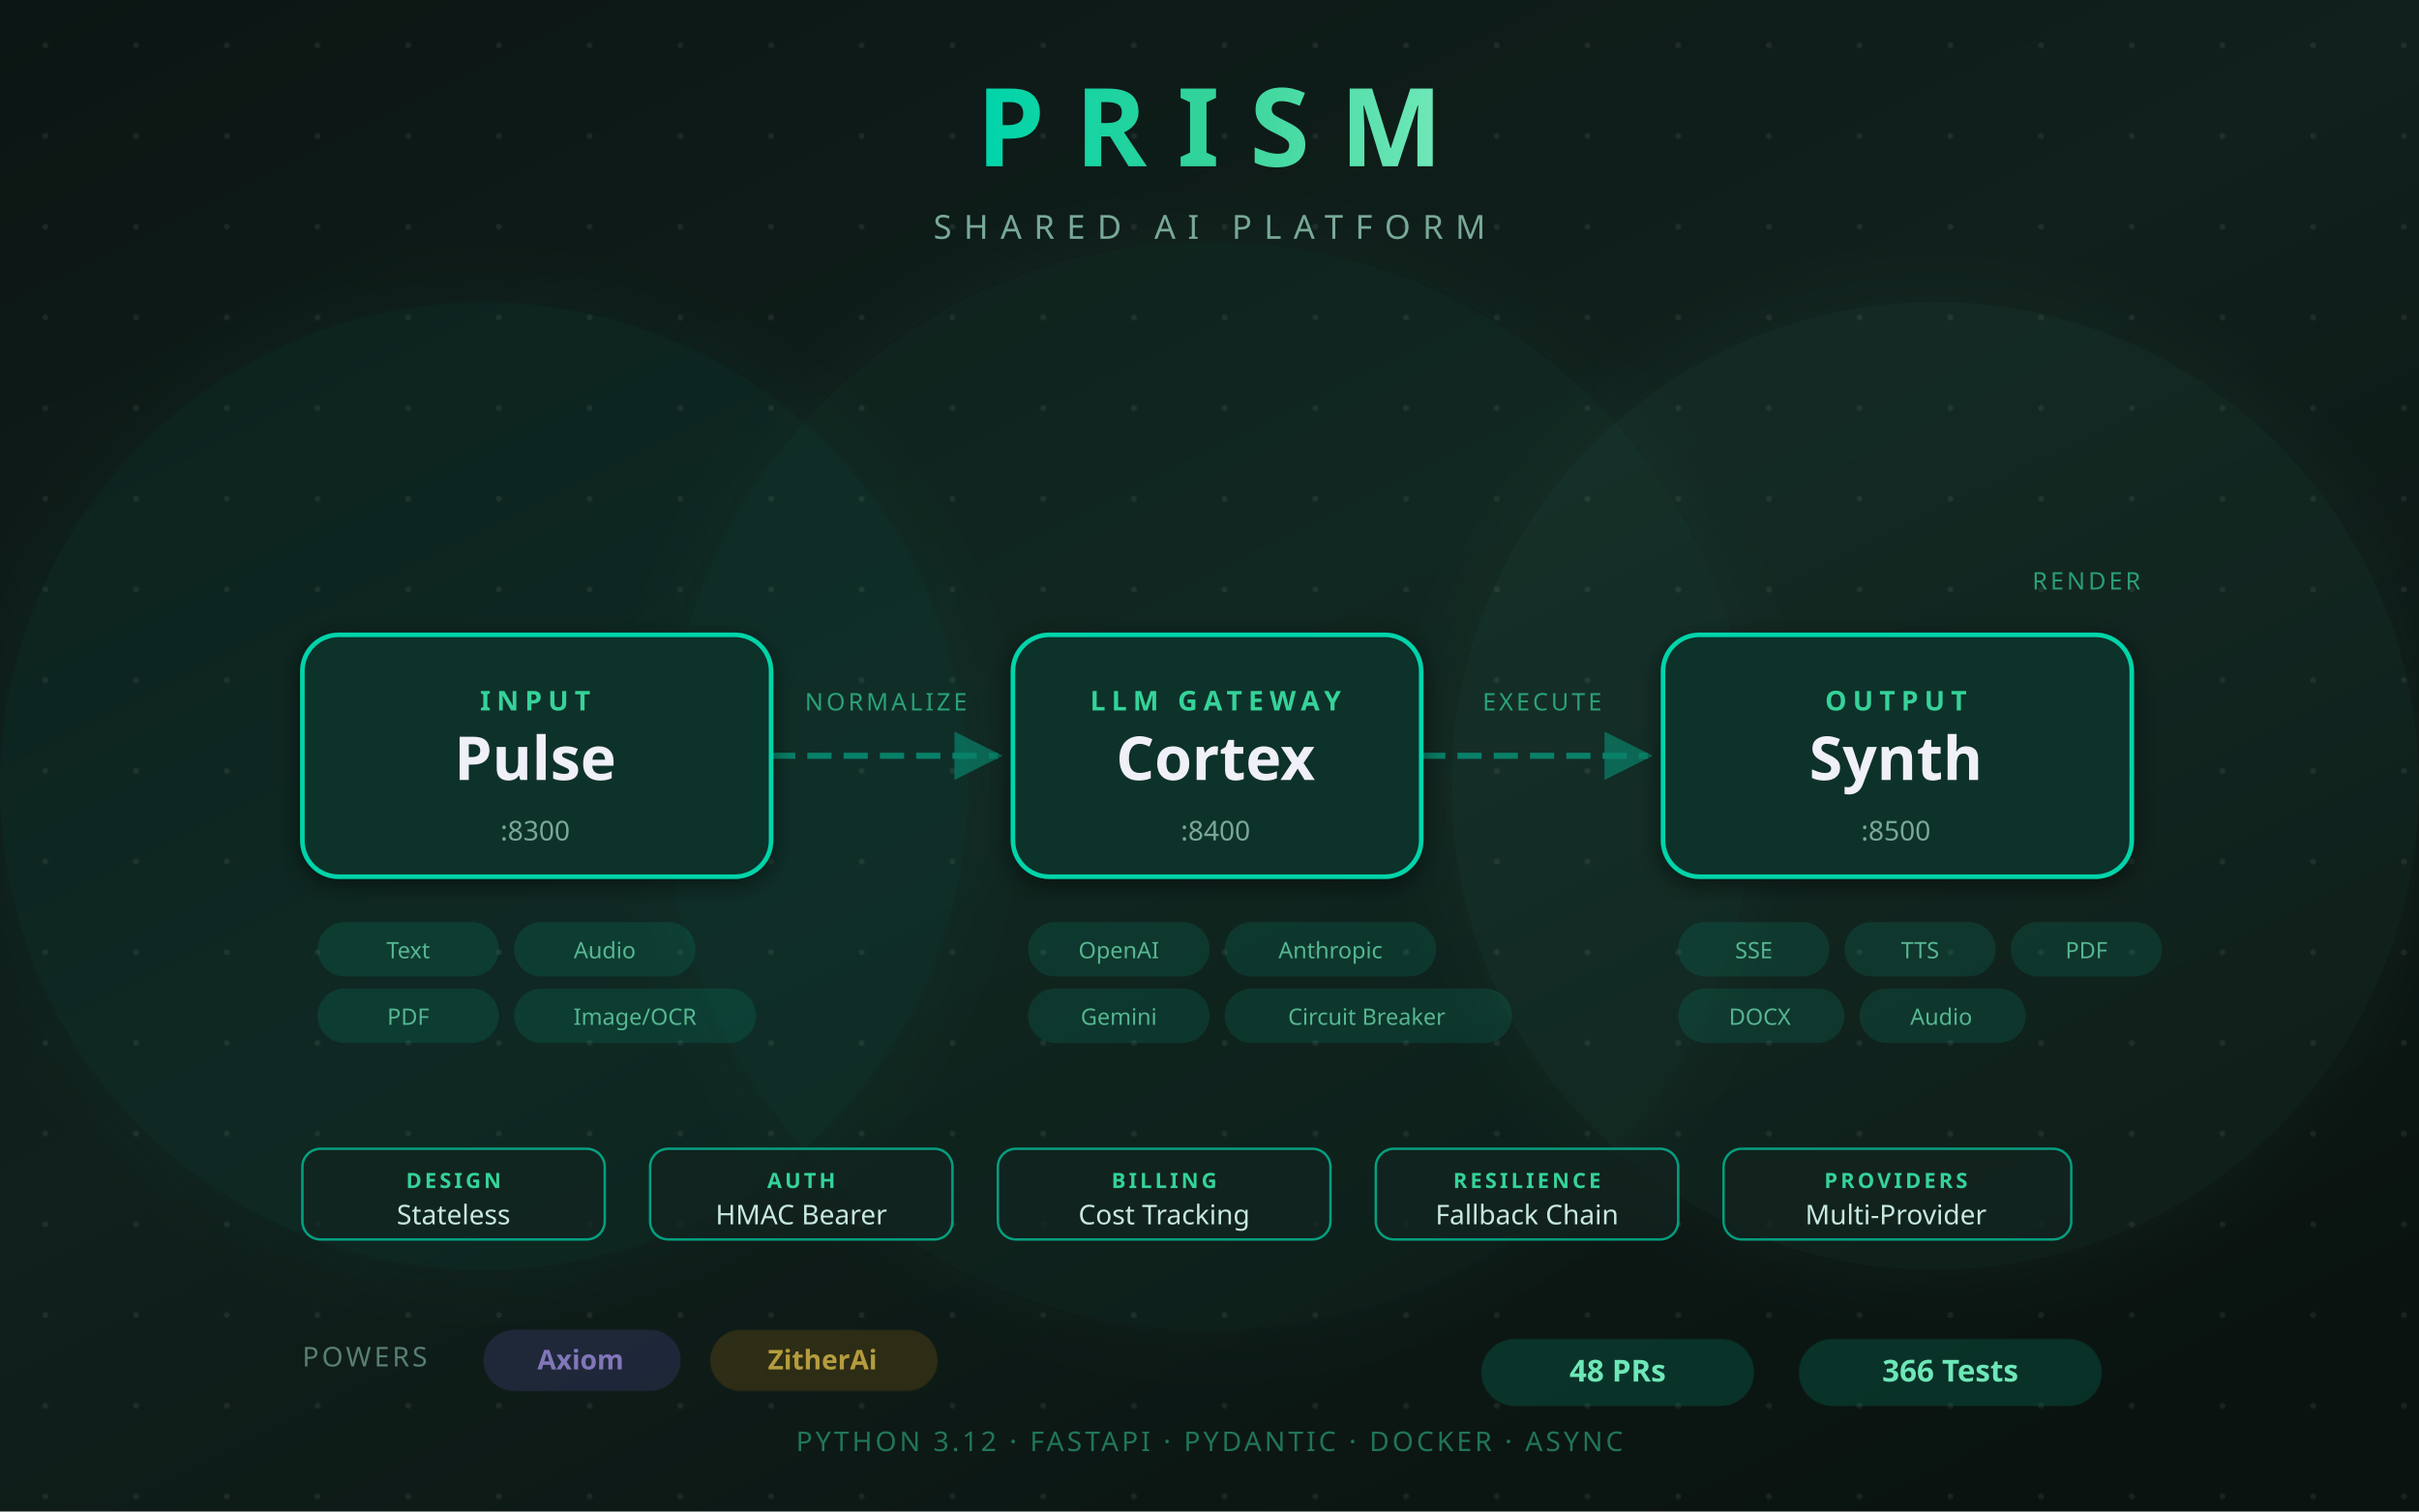
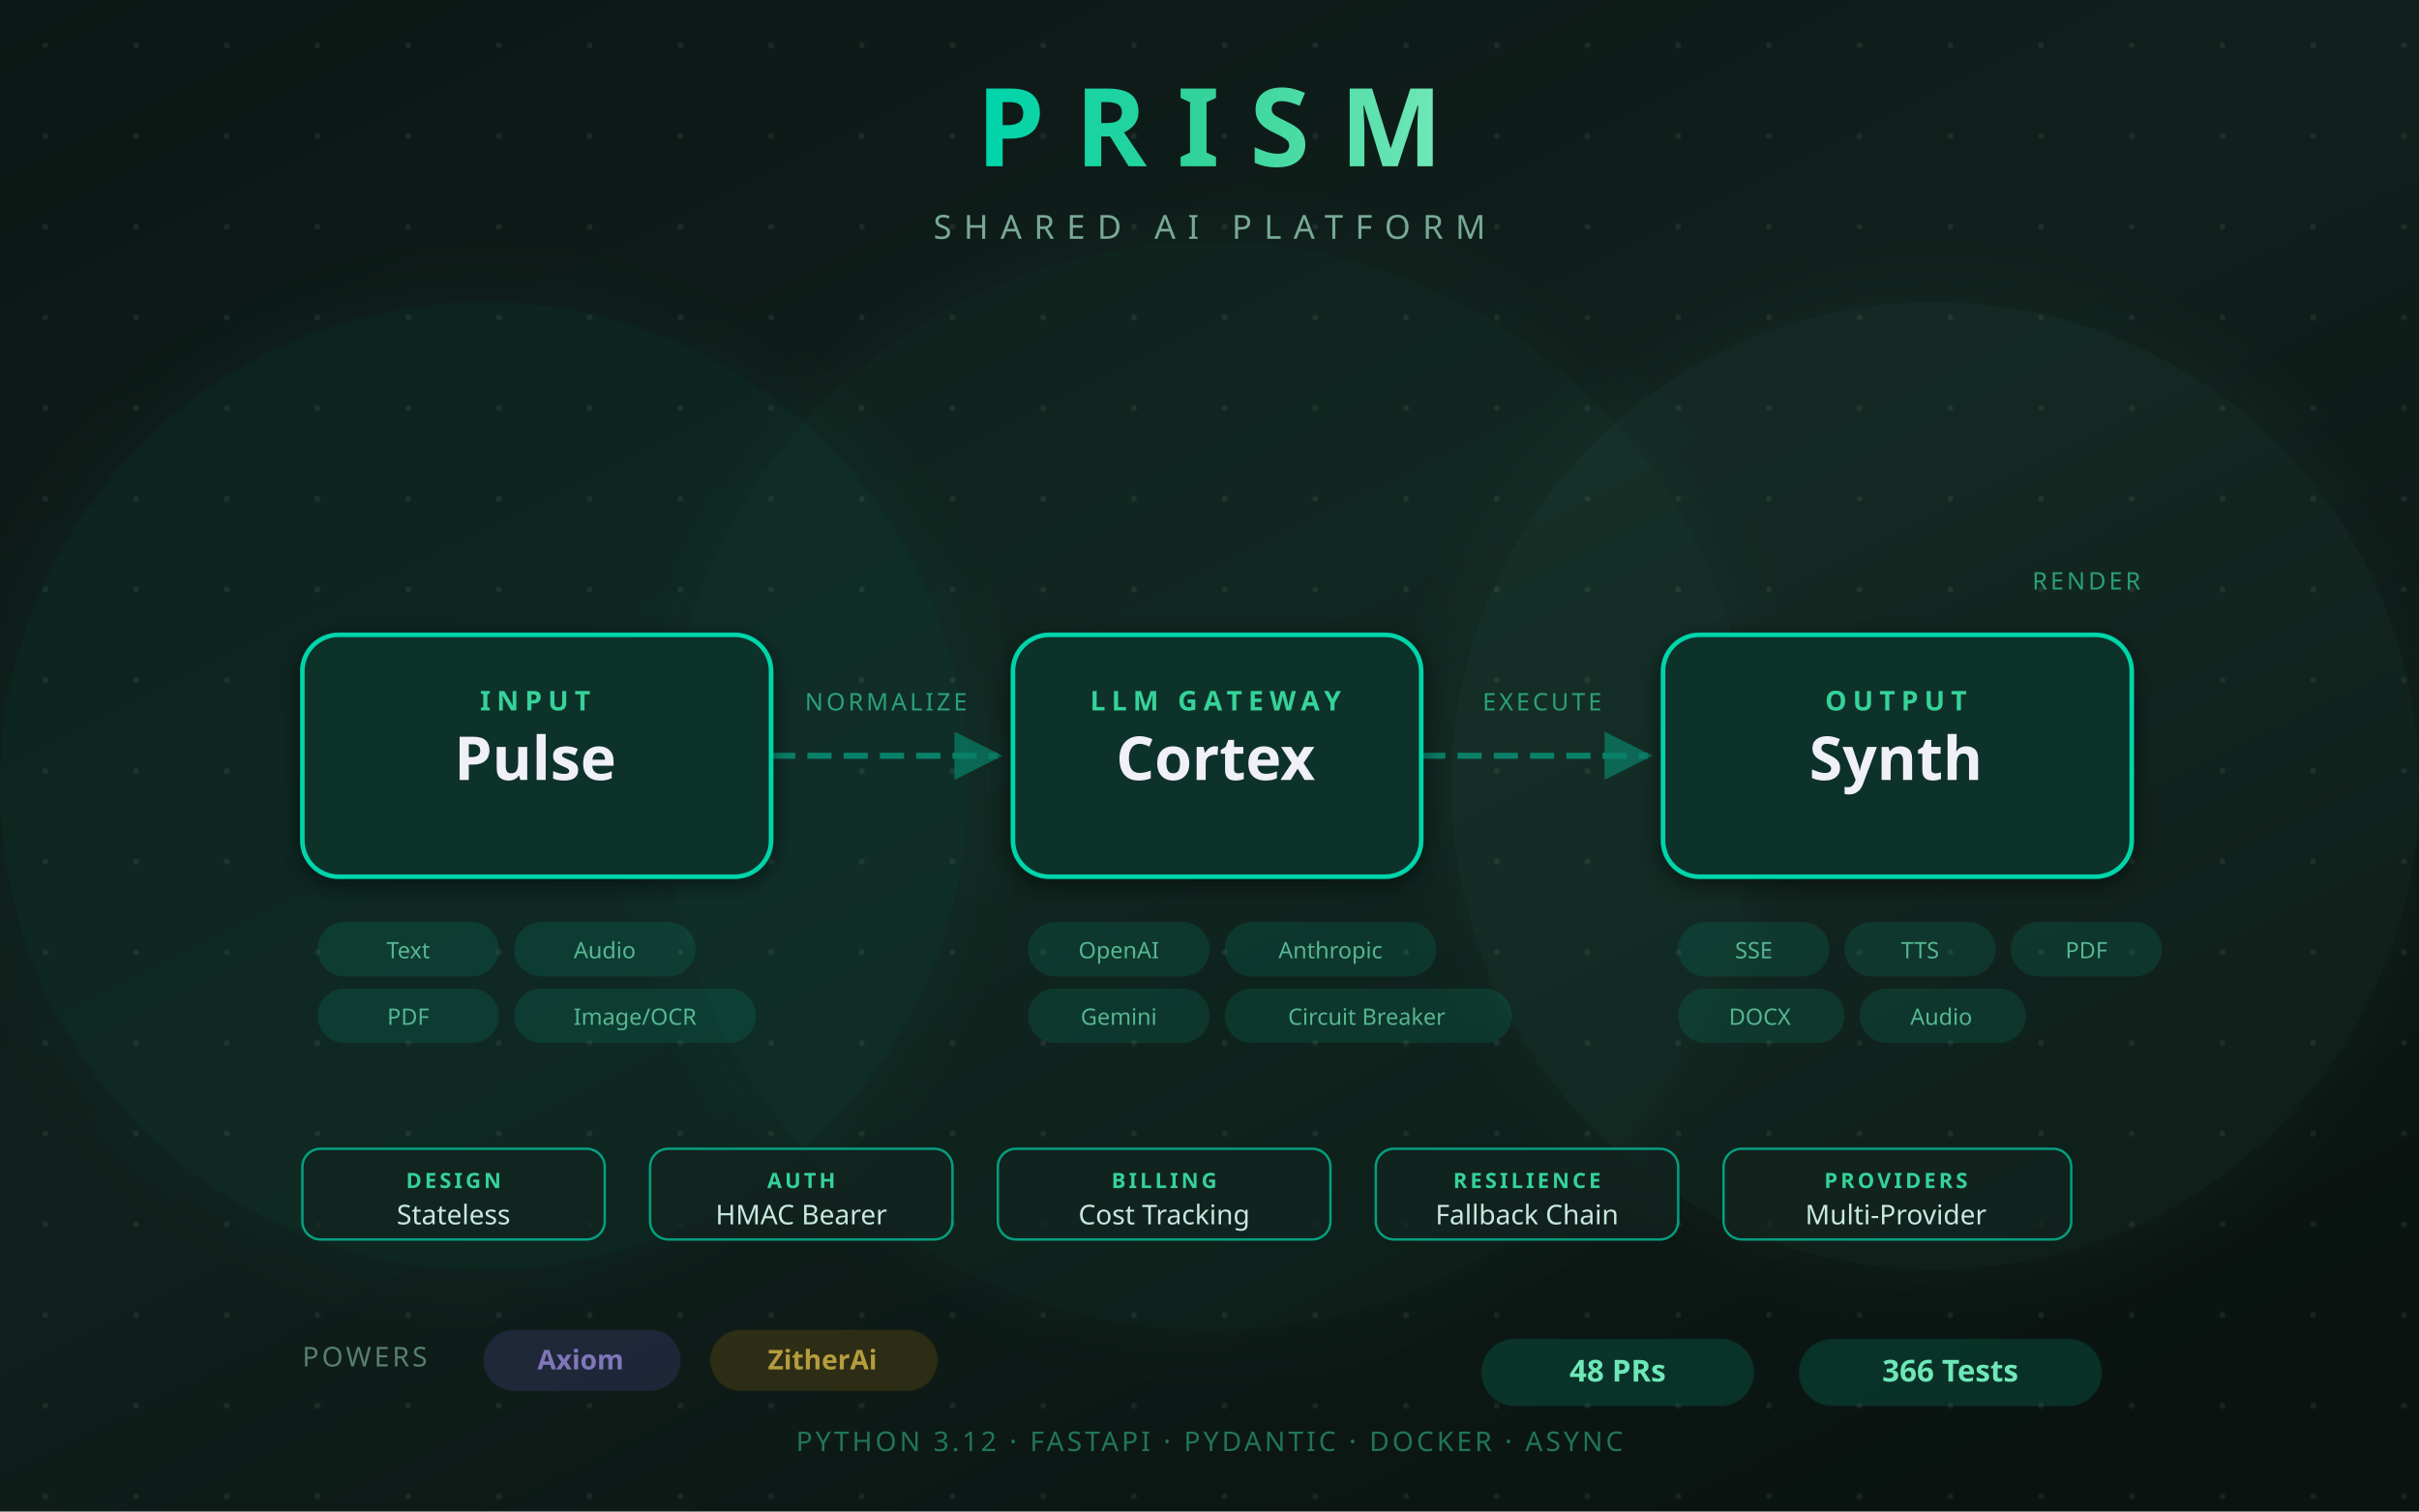
<svg xmlns="http://www.w3.org/2000/svg" viewBox="0 0 800 500">
  <defs>
    <linearGradient id="bg" x1="0" y1="0" x2="0.8" y2="1">
      <stop offset="0%" stop-color="#0c1614" />
      <stop offset="50%" stop-color="#10201c" />
      <stop offset="100%" stop-color="#0a1310" />
    </linearGradient>
    <linearGradient id="titleGrad" x1="0" y1="0" x2="1" y2="0">
      <stop offset="0%" stop-color="#00d4aa" />
      <stop offset="50%" stop-color="#34d399" />
      <stop offset="100%" stop-color="#6ee7b7" />
    </linearGradient>
    <filter id="glowSoft">
      <feGaussianBlur stdDeviation="12" result="blur" />
      <feMerge>
        <feMergeNode in="blur" />
        <feMergeNode in="SourceGraphic" />
      </feMerge>
    </filter>
    <filter id="nodeShadow">
      <feDropShadow dx="0" dy="2" stdDeviation="4" flood-color="#000" flood-opacity="0.5" />
    </filter>
    <marker id="arrowTeal" viewBox="0 0 10 10" refX="9" refY="5" markerWidth="8" markerHeight="8" orient="auto-start-reverse">
      <path d="M 0 0 L 10 5 L 0 10 z" fill="#00d4aa" opacity="0.7" />
    </marker>
  </defs>
  <rect width="800" height="500" fill="url(#bg)" />
  <g opacity="0.07">
    <pattern id="dots" x="0" y="0" width="30" height="30" patternUnits="userSpaceOnUse">
      <circle cx="15" cy="15" r="1" fill="#ffffff" />
    </pattern>
    <rect width="800" height="500" fill="url(#dots)" />
  </g>
  <circle cx="160" cy="260" r="160" fill="#00d4aa" opacity="0.05" filter="url(#glowSoft)" />
  <circle cx="400" cy="260" r="180" fill="#34d399" opacity="0.04" filter="url(#glowSoft)" />
  <circle cx="640" cy="260" r="160" fill="#6ee7b7" opacity="0.05" filter="url(#glowSoft)" />
  <text x="400" y="55" text-anchor="middle" font-size="36" font-weight="800" fill="url(#titleGrad)" font-family="'Segoe UI', system-ui, -apple-system, sans-serif" letter-spacing="10">PRISM</text>
  <text x="400" y="79" text-anchor="middle" font-size="11" fill="#78a898" font-family="'Segoe UI', system-ui, sans-serif" letter-spacing="4" font-weight="400">SHARED AI PLATFORM</text>
  <g stroke-width="2" fill="none" opacity="0.5">
    <line x1="255" y1="250" x2="330" y2="250" stroke="#00d4aa" stroke-dasharray="8 4" marker-end="url(#arrowTeal)" />
    <line x1="470" y1="250" x2="545" y2="250" stroke="#00d4aa" stroke-dasharray="8 4" marker-end="url(#arrowTeal)" />
  </g>
  <text x="293" y="235" text-anchor="middle" font-size="8" fill="#34d399" font-family="'Segoe UI', system-ui, sans-serif" opacity="0.7" letter-spacing="1">NORMALIZE</text>
  <text x="510" y="235" text-anchor="middle" font-size="8" fill="#34d399" font-family="'Segoe UI', system-ui, sans-serif" opacity="0.7" letter-spacing="1">EXECUTE</text>
  <text x="690" y="195" text-anchor="middle" font-size="8" fill="#34d399" font-family="'Segoe UI', system-ui, sans-serif" opacity="0.7" letter-spacing="1">RENDER</text>
  <g filter="url(#nodeShadow)">
    <rect x="100" y="210" width="155" height="80" rx="12" fill="#122420" stroke="#00d4aa" stroke-width="1.5" />
    <rect x="100" y="210" width="155" height="80" rx="12" fill="#00d4aa" opacity="0.08" />
    <text x="177" y="235" text-anchor="middle" font-size="9" fill="#34d399" font-family="'Segoe UI', system-ui, sans-serif" font-weight="600" letter-spacing="2">INPUT</text>
    <text x="177" y="258" text-anchor="middle" font-size="20" fill="#f0f0f8" font-family="'Segoe UI', system-ui, sans-serif" font-weight="700">Pulse</text>
-     <text x="177" y="278" text-anchor="middle" font-size="9" fill="#78a898" font-family="'Segoe UI', system-ui, sans-serif" font-weight="400">:8300</text>
  </g>
  <g filter="url(#nodeShadow)">
    <rect x="335" y="210" width="135" height="80" rx="12" fill="#122420" stroke="#00d4aa" stroke-width="1.5" />
    <rect x="335" y="210" width="135" height="80" rx="12" fill="#00d4aa" opacity="0.08" />
    <text x="402" y="235" text-anchor="middle" font-size="9" fill="#34d399" font-family="'Segoe UI', system-ui, sans-serif" font-weight="600" letter-spacing="2">LLM GATEWAY</text>
    <text x="402" y="258" text-anchor="middle" font-size="20" fill="#f0f0f8" font-family="'Segoe UI', system-ui, sans-serif" font-weight="700">Cortex</text>
-     <text x="402" y="278" text-anchor="middle" font-size="9" fill="#78a898" font-family="'Segoe UI', system-ui, sans-serif" font-weight="400">:8400</text>
  </g>
  <g filter="url(#nodeShadow)">
    <rect x="550" y="210" width="155" height="80" rx="12" fill="#122420" stroke="#00d4aa" stroke-width="1.5" />
    <rect x="550" y="210" width="155" height="80" rx="12" fill="#00d4aa" opacity="0.08" />
    <text x="627" y="235" text-anchor="middle" font-size="9" fill="#34d399" font-family="'Segoe UI', system-ui, sans-serif" font-weight="600" letter-spacing="2">OUTPUT</text>
    <text x="627" y="258" text-anchor="middle" font-size="20" fill="#f0f0f8" font-family="'Segoe UI', system-ui, sans-serif" font-weight="700">Synth</text>
-     <text x="627" y="278" text-anchor="middle" font-size="9" fill="#78a898" font-family="'Segoe UI', system-ui, sans-serif" font-weight="400">:8500</text>
  </g>
  <g transform="translate(105, 305)" opacity="0.75">
    <rect x="0" y="0" width="60" height="18" rx="9" fill="#00d4aa" opacity="0.15" />
    <text x="30" y="12" text-anchor="middle" font-size="7.5" fill="#6ee7b7" font-family="'Segoe UI', system-ui, sans-serif" font-weight="500">Text</text>
    <rect x="65" y="0" width="60" height="18" rx="9" fill="#00d4aa" opacity="0.15" />
    <text x="95" y="12" text-anchor="middle" font-size="7.5" fill="#6ee7b7" font-family="'Segoe UI', system-ui, sans-serif" font-weight="500">Audio</text>
  </g>
  <g transform="translate(105, 327)" opacity="0.75">
    <rect x="0" y="0" width="60" height="18" rx="9" fill="#00d4aa" opacity="0.15" />
    <text x="30" y="12" text-anchor="middle" font-size="7.5" fill="#6ee7b7" font-family="'Segoe UI', system-ui, sans-serif" font-weight="500">PDF</text>
    <rect x="65" y="0" width="80" height="18" rx="9" fill="#00d4aa" opacity="0.15" />
    <text x="105" y="12" text-anchor="middle" font-size="7.5" fill="#6ee7b7" font-family="'Segoe UI', system-ui, sans-serif" font-weight="500">Image/OCR</text>
  </g>
  <g transform="translate(340, 305)" opacity="0.75">
    <rect x="0" y="0" width="60" height="18" rx="9" fill="#00d4aa" opacity="0.15" />
    <text x="30" y="12" text-anchor="middle" font-size="7.5" fill="#6ee7b7" font-family="'Segoe UI', system-ui, sans-serif" font-weight="500">OpenAI</text>
    <rect x="65" y="0" width="70" height="18" rx="9" fill="#00d4aa" opacity="0.15" />
    <text x="100" y="12" text-anchor="middle" font-size="7.5" fill="#6ee7b7" font-family="'Segoe UI', system-ui, sans-serif" font-weight="500">Anthropic</text>
  </g>
  <g transform="translate(340, 327)" opacity="0.75">
    <rect x="0" y="0" width="60" height="18" rx="9" fill="#00d4aa" opacity="0.15" />
    <text x="30" y="12" text-anchor="middle" font-size="7.5" fill="#6ee7b7" font-family="'Segoe UI', system-ui, sans-serif" font-weight="500">Gemini</text>
    <rect x="65" y="0" width="95" height="18" rx="9" fill="#00d4aa" opacity="0.15" />
    <text x="112" y="12" text-anchor="middle" font-size="7.5" fill="#6ee7b7" font-family="'Segoe UI', system-ui, sans-serif" font-weight="500">Circuit Breaker</text>
  </g>
  <g transform="translate(555, 305)" opacity="0.75">
    <rect x="0" y="0" width="50" height="18" rx="9" fill="#00d4aa" opacity="0.15" />
    <text x="25" y="12" text-anchor="middle" font-size="7.5" fill="#6ee7b7" font-family="'Segoe UI', system-ui, sans-serif" font-weight="500">SSE</text>
    <rect x="55" y="0" width="50" height="18" rx="9" fill="#00d4aa" opacity="0.15" />
    <text x="80" y="12" text-anchor="middle" font-size="7.5" fill="#6ee7b7" font-family="'Segoe UI', system-ui, sans-serif" font-weight="500">TTS</text>
    <rect x="110" y="0" width="50" height="18" rx="9" fill="#00d4aa" opacity="0.15" />
    <text x="135" y="12" text-anchor="middle" font-size="7.5" fill="#6ee7b7" font-family="'Segoe UI', system-ui, sans-serif" font-weight="500">PDF</text>
  </g>
  <g transform="translate(555, 327)" opacity="0.75">
    <rect x="0" y="0" width="55" height="18" rx="9" fill="#00d4aa" opacity="0.15" />
    <text x="27" y="12" text-anchor="middle" font-size="7.5" fill="#6ee7b7" font-family="'Segoe UI', system-ui, sans-serif" font-weight="500">DOCX</text>
    <rect x="60" y="0" width="55" height="18" rx="9" fill="#00d4aa" opacity="0.15" />
    <text x="87" y="12" text-anchor="middle" font-size="7.5" fill="#6ee7b7" font-family="'Segoe UI', system-ui, sans-serif" font-weight="500">Audio</text>
  </g>
  <g transform="translate(100, 380)">
    <rect x="0" y="0" width="100" height="30" rx="6" fill="#122420" stroke="#00d4aa" stroke-width="0.8" opacity="0.7" />
    <text x="50" y="13" text-anchor="middle" font-size="7" fill="#34d399" font-family="'Segoe UI', system-ui, sans-serif" font-weight="600" letter-spacing="1">DESIGN</text>
    <text x="50" y="25" text-anchor="middle" font-size="9" fill="#c8e8e0" font-family="'Segoe UI', system-ui, sans-serif" font-weight="500">Stateless</text>
    <rect x="115" y="0" width="100" height="30" rx="6" fill="#122420" stroke="#00d4aa" stroke-width="0.8" opacity="0.7" />
    <text x="165" y="13" text-anchor="middle" font-size="7" fill="#34d399" font-family="'Segoe UI', system-ui, sans-serif" font-weight="600" letter-spacing="1">AUTH</text>
    <text x="165" y="25" text-anchor="middle" font-size="9" fill="#c8e8e0" font-family="'Segoe UI', system-ui, sans-serif" font-weight="500">HMAC Bearer</text>
    <rect x="230" y="0" width="110" height="30" rx="6" fill="#122420" stroke="#00d4aa" stroke-width="0.8" opacity="0.7" />
    <text x="285" y="13" text-anchor="middle" font-size="7" fill="#34d399" font-family="'Segoe UI', system-ui, sans-serif" font-weight="600" letter-spacing="1">BILLING</text>
    <text x="285" y="25" text-anchor="middle" font-size="9" fill="#c8e8e0" font-family="'Segoe UI', system-ui, sans-serif" font-weight="500">Cost Tracking</text>
    <rect x="355" y="0" width="100" height="30" rx="6" fill="#122420" stroke="#00d4aa" stroke-width="0.8" opacity="0.7" />
    <text x="405" y="13" text-anchor="middle" font-size="7" fill="#34d399" font-family="'Segoe UI', system-ui, sans-serif" font-weight="600" letter-spacing="1">RESILIENCE</text>
    <text x="405" y="25" text-anchor="middle" font-size="9" fill="#c8e8e0" font-family="'Segoe UI', system-ui, sans-serif" font-weight="500">Fallback Chain</text>
    <rect x="470" y="0" width="115" height="30" rx="6" fill="#122420" stroke="#00d4aa" stroke-width="0.8" opacity="0.7" />
    <text x="527" y="13" text-anchor="middle" font-size="7" fill="#34d399" font-family="'Segoe UI', system-ui, sans-serif" font-weight="600" letter-spacing="1">PROVIDERS</text>
    <text x="527" y="25" text-anchor="middle" font-size="9" fill="#c8e8e0" font-family="'Segoe UI', system-ui, sans-serif" font-weight="500">Multi-Provider</text>
  </g>
  <g transform="translate(100, 440)" opacity="0.7">
    <text x="0" y="12" font-size="9" fill="#78a898" font-family="'Segoe UI', system-ui, sans-serif" font-weight="400" letter-spacing="1">POWERS</text>
    <rect x="60" y="0" width="65" height="20" rx="10" fill="#7c73ff" opacity="0.2" stroke="#7c73ff" stroke-width="0.5" stroke-opacity="0.4" />
    <text x="92" y="13" text-anchor="middle" font-size="9" fill="#b49dff" font-family="'Segoe UI', system-ui, sans-serif" font-weight="600">Axiom</text>
    <rect x="135" y="0" width="75" height="20" rx="10" fill="#f59e0b" opacity="0.2" stroke="#f59e0b" stroke-width="0.5" stroke-opacity="0.4" />
    <text x="172" y="13" text-anchor="middle" font-size="9" fill="#fcd34d" font-family="'Segoe UI', system-ui, sans-serif" font-weight="600">ZitherAi</text>
  </g>
  <g transform="translate(490, 455)">
    <rect x="0" y="-12" width="90" height="22" rx="11" fill="#00d4aa" opacity="0.15" stroke="#00d4aa" stroke-width="0.5" stroke-opacity="0.4" />
    <text x="45" y="2" text-anchor="middle" font-size="10" fill="#6ee7b7" font-family="'Segoe UI', system-ui, sans-serif" font-weight="600">48 PRs</text>
  </g>
  <g transform="translate(595, 455)">
    <rect x="0" y="-12" width="100" height="22" rx="11" fill="#00d4aa" opacity="0.15" stroke="#00d4aa" stroke-width="0.5" stroke-opacity="0.4" />
    <text x="50" y="2" text-anchor="middle" font-size="10" fill="#6ee7b7" font-family="'Segoe UI', system-ui, sans-serif" font-weight="600">366 Tests</text>
  </g>
  <text x="400" y="480" text-anchor="middle" font-size="9" fill="#34d399" font-family="'Segoe UI', system-ui, sans-serif" opacity="0.5" letter-spacing="1">PYTHON 3.12 · FASTAPI · PYDANTIC · DOCKER · ASYNC</text>
</svg>
